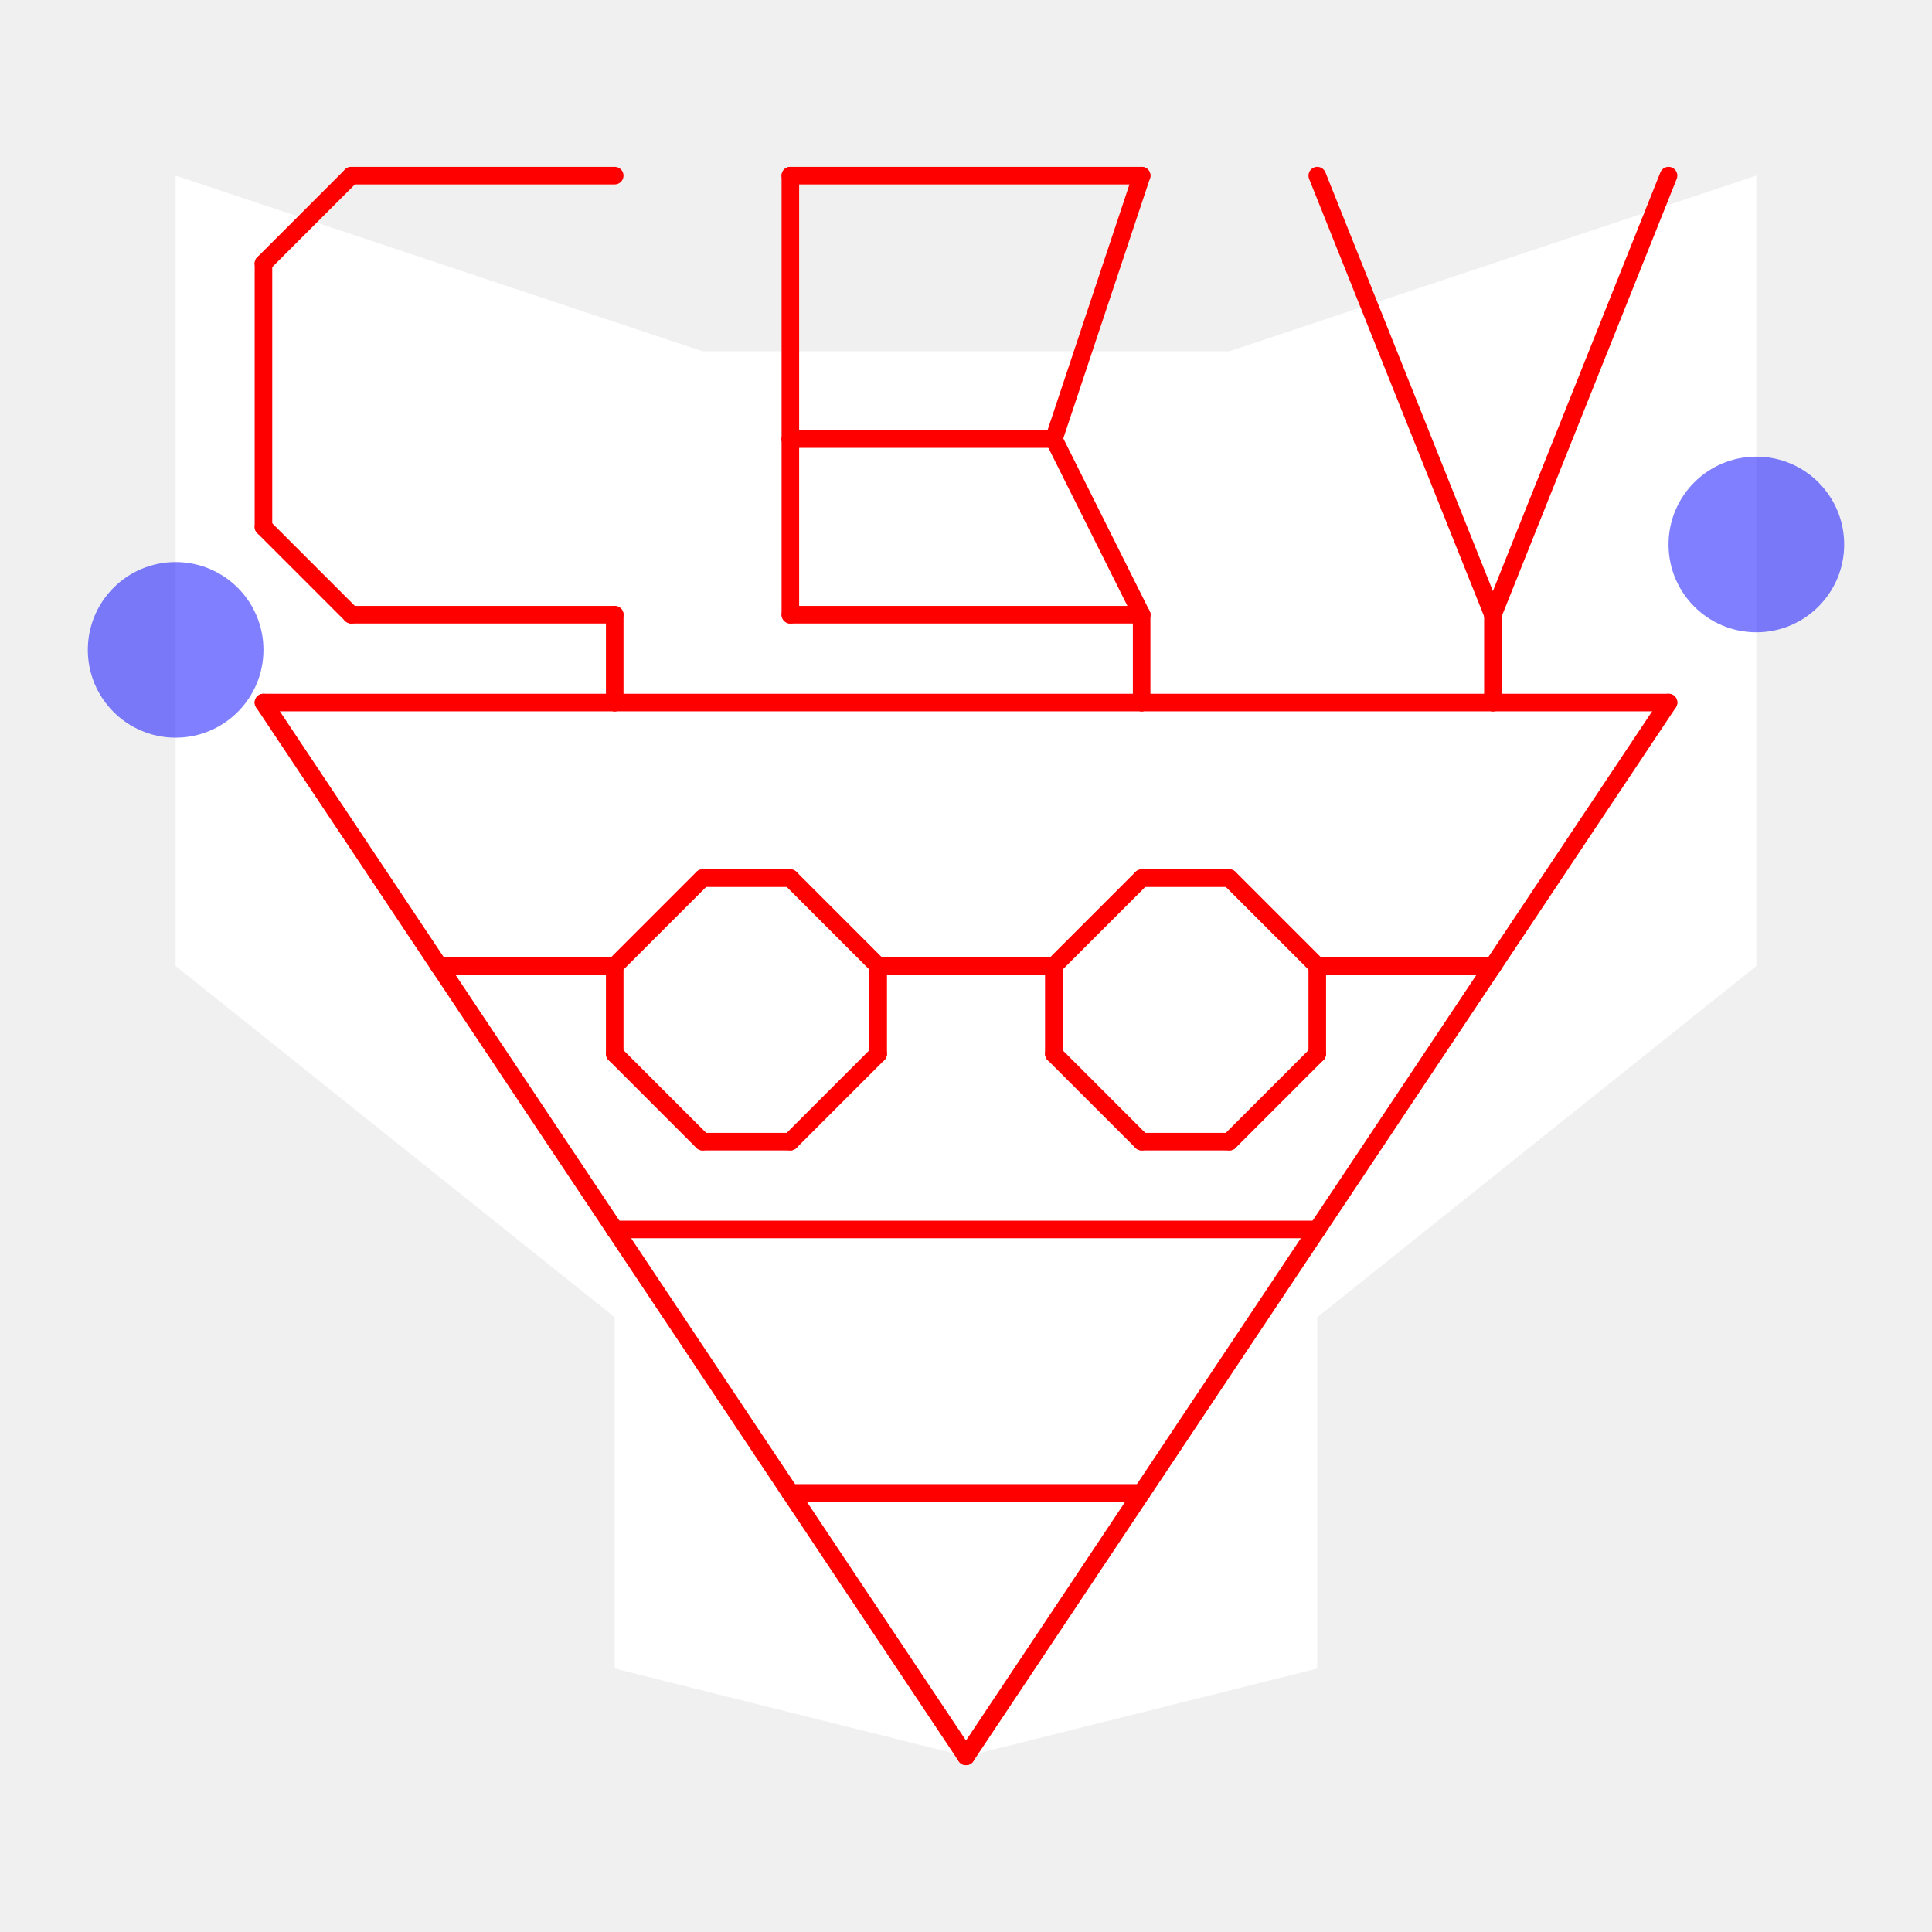
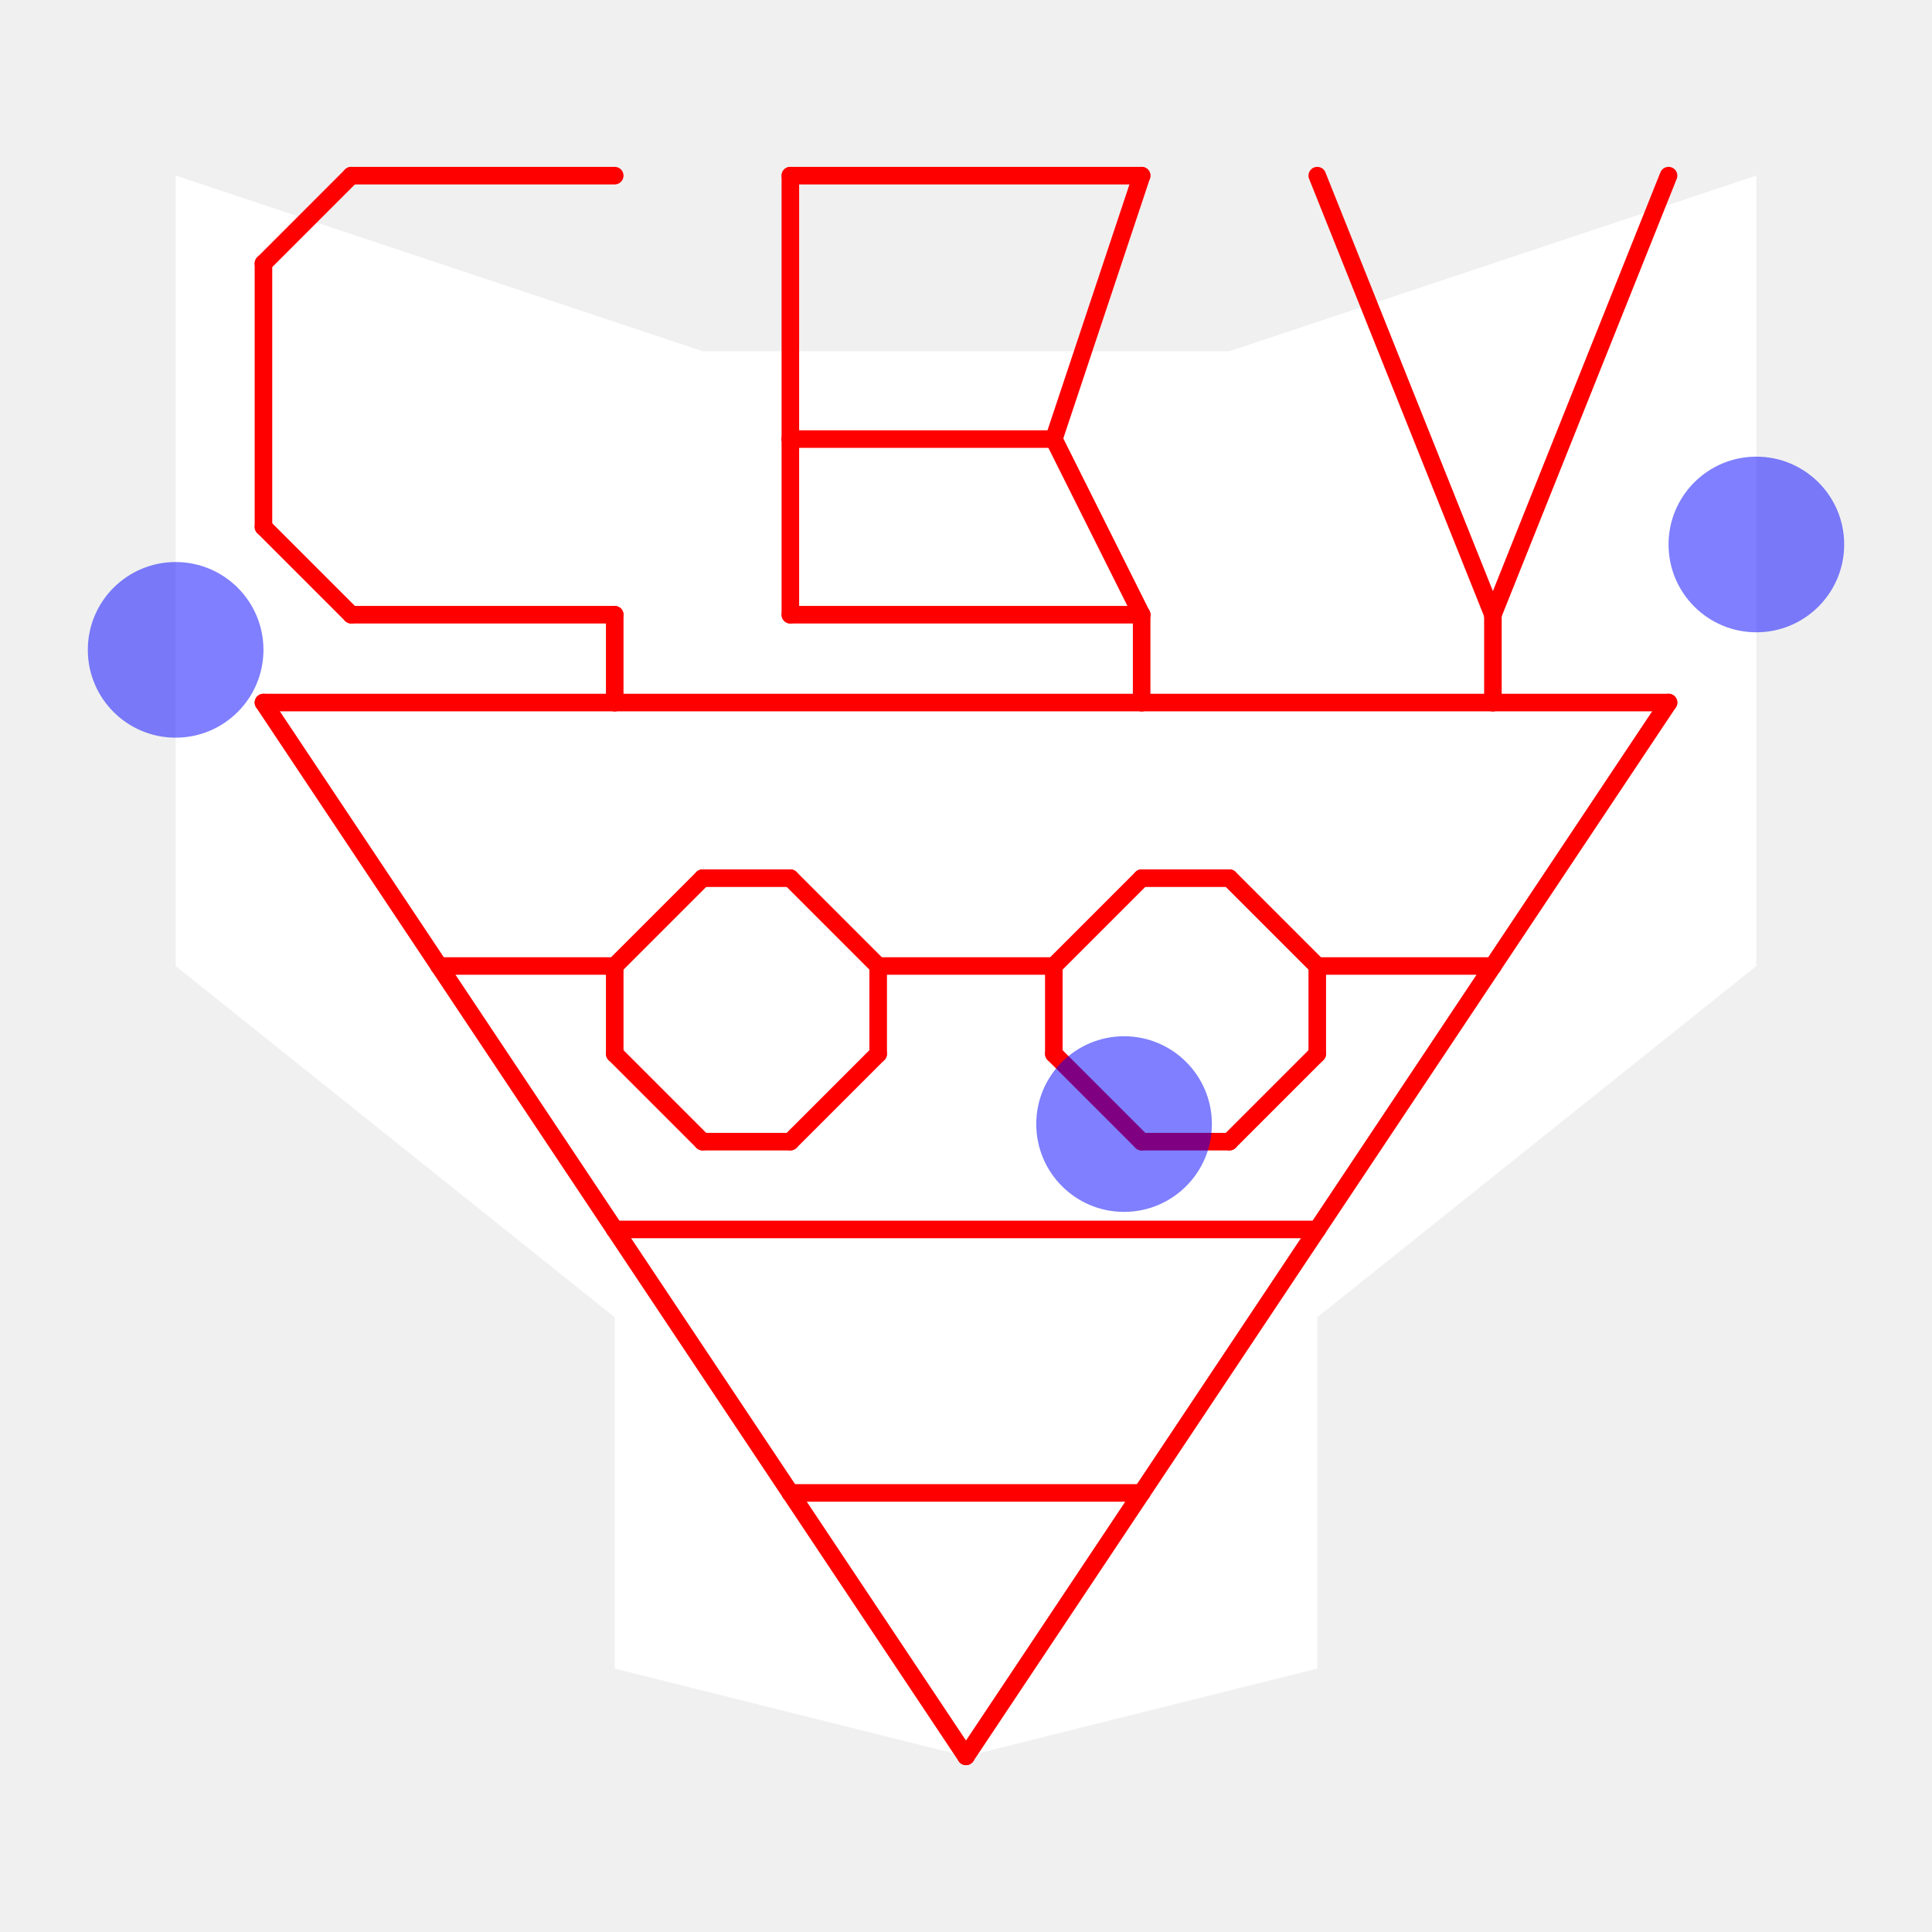
<svg xmlns="http://www.w3.org/2000/svg" viewBox="-5 -5 110 110" style="background-color: #00000066">
  <path d="M 5,5 L 35,15 L 65,15 L 95,5 L 95,50 L 70,70 L 70,90 L 50,95 L 30,90 L 30,70 L 5,50" style="fill:#ffffff; fill-rule:evenodd; stroke:none" />
  <g style="fill:none;stroke:#ff0000;stroke-linecap:round">
    <path d="M 50,95 L 60,80" />
    <path d="M 60,80 L 40,80" />
    <path d="M 40,80 L 50,95" />
    <path d="M 60,80 L 70,65" />
    <path d="M 70,65 L 30,65" />
    <path d="M 30,65 L 40,80" />
    <path d="M 30,65 L 20,50" />
    <path d="M 70,65 L 80,50" />
    <path d="M 30,55 L 30,50" />
    <path d="M 30,50 L 35,45" />
    <path d="M 35,45 L 40,45" />
    <path d="M 40,45 L 45,50" />
    <path d="M 45,50 L 45,55" />
    <path d="M 45,55 L 40,60" />
    <path d="M 40,60 L 35,60" />
    <path d="M 35,60 L 30,55" />
    <path d="M 65,60 L 70,55" />
    <path d="M 70,55 L 70,50" />
    <path d="M 70,50 L 65,45" />
    <path d="M 65,45 L 60,45" />
    <path d="M 60,45 L 55,50" />
    <path d="M 55,50 L 55,55" />
    <path d="M 55,55 L 60,60" />
    <path d="M 60,60 L 65,60" />
    <path d="M 20,50 L 10,35" />
    <path d="M 90,35 L 80,50" />
    <path d="M 80,50 L 70,50" />
    <path d="M 55,50 L 45,50" />
    <path d="M 30,50 L 20,50" />
    <path d="M 30,5 L 15,5" />
    <path d="M 15,5 L 10,10" />
    <path d="M 10,10 L 10,25" />
    <path d="M 10,25 L 15,30" />
    <path d="M 15,30 L 30,30" />
    <path d="M 40,5 L 40,20" />
    <path d="M 40,20 L 40,30" />
    <path d="M 40,30 L 60,30" />
    <path d="M 60,30 L 55,20" />
    <path d="M 55,20 L 60,5" />
    <path d="M 60,5 L 40,5" />
    <path d="M 40,20 L 55,20" />
    <path d="M 90,5 L 80,30" />
    <path d="M 80,30 L 70,5" />
    <path d="M 30,30 L 30,35" />
    <path d="M 60,30 L 60,35" />
    <path d="M 80,30 L 80,35" />
    <path d="M 90,35 L 80,35" />
    <path d="M 80,35 L 60,35" />
    <path d="M 60,35 L 30,35" />
    <path d="M 30,35 L 10,35" />
  </g>
  <circle cx="95" cy="26" r="5px" style="fill:#0000ff80" />
  <circle cx="5" cy="32" r="5px" style="fill:#0000ff80" />
+   <circle cx="59" cy="59" r="5px" style="fill:#0000ff80" />
</svg>
